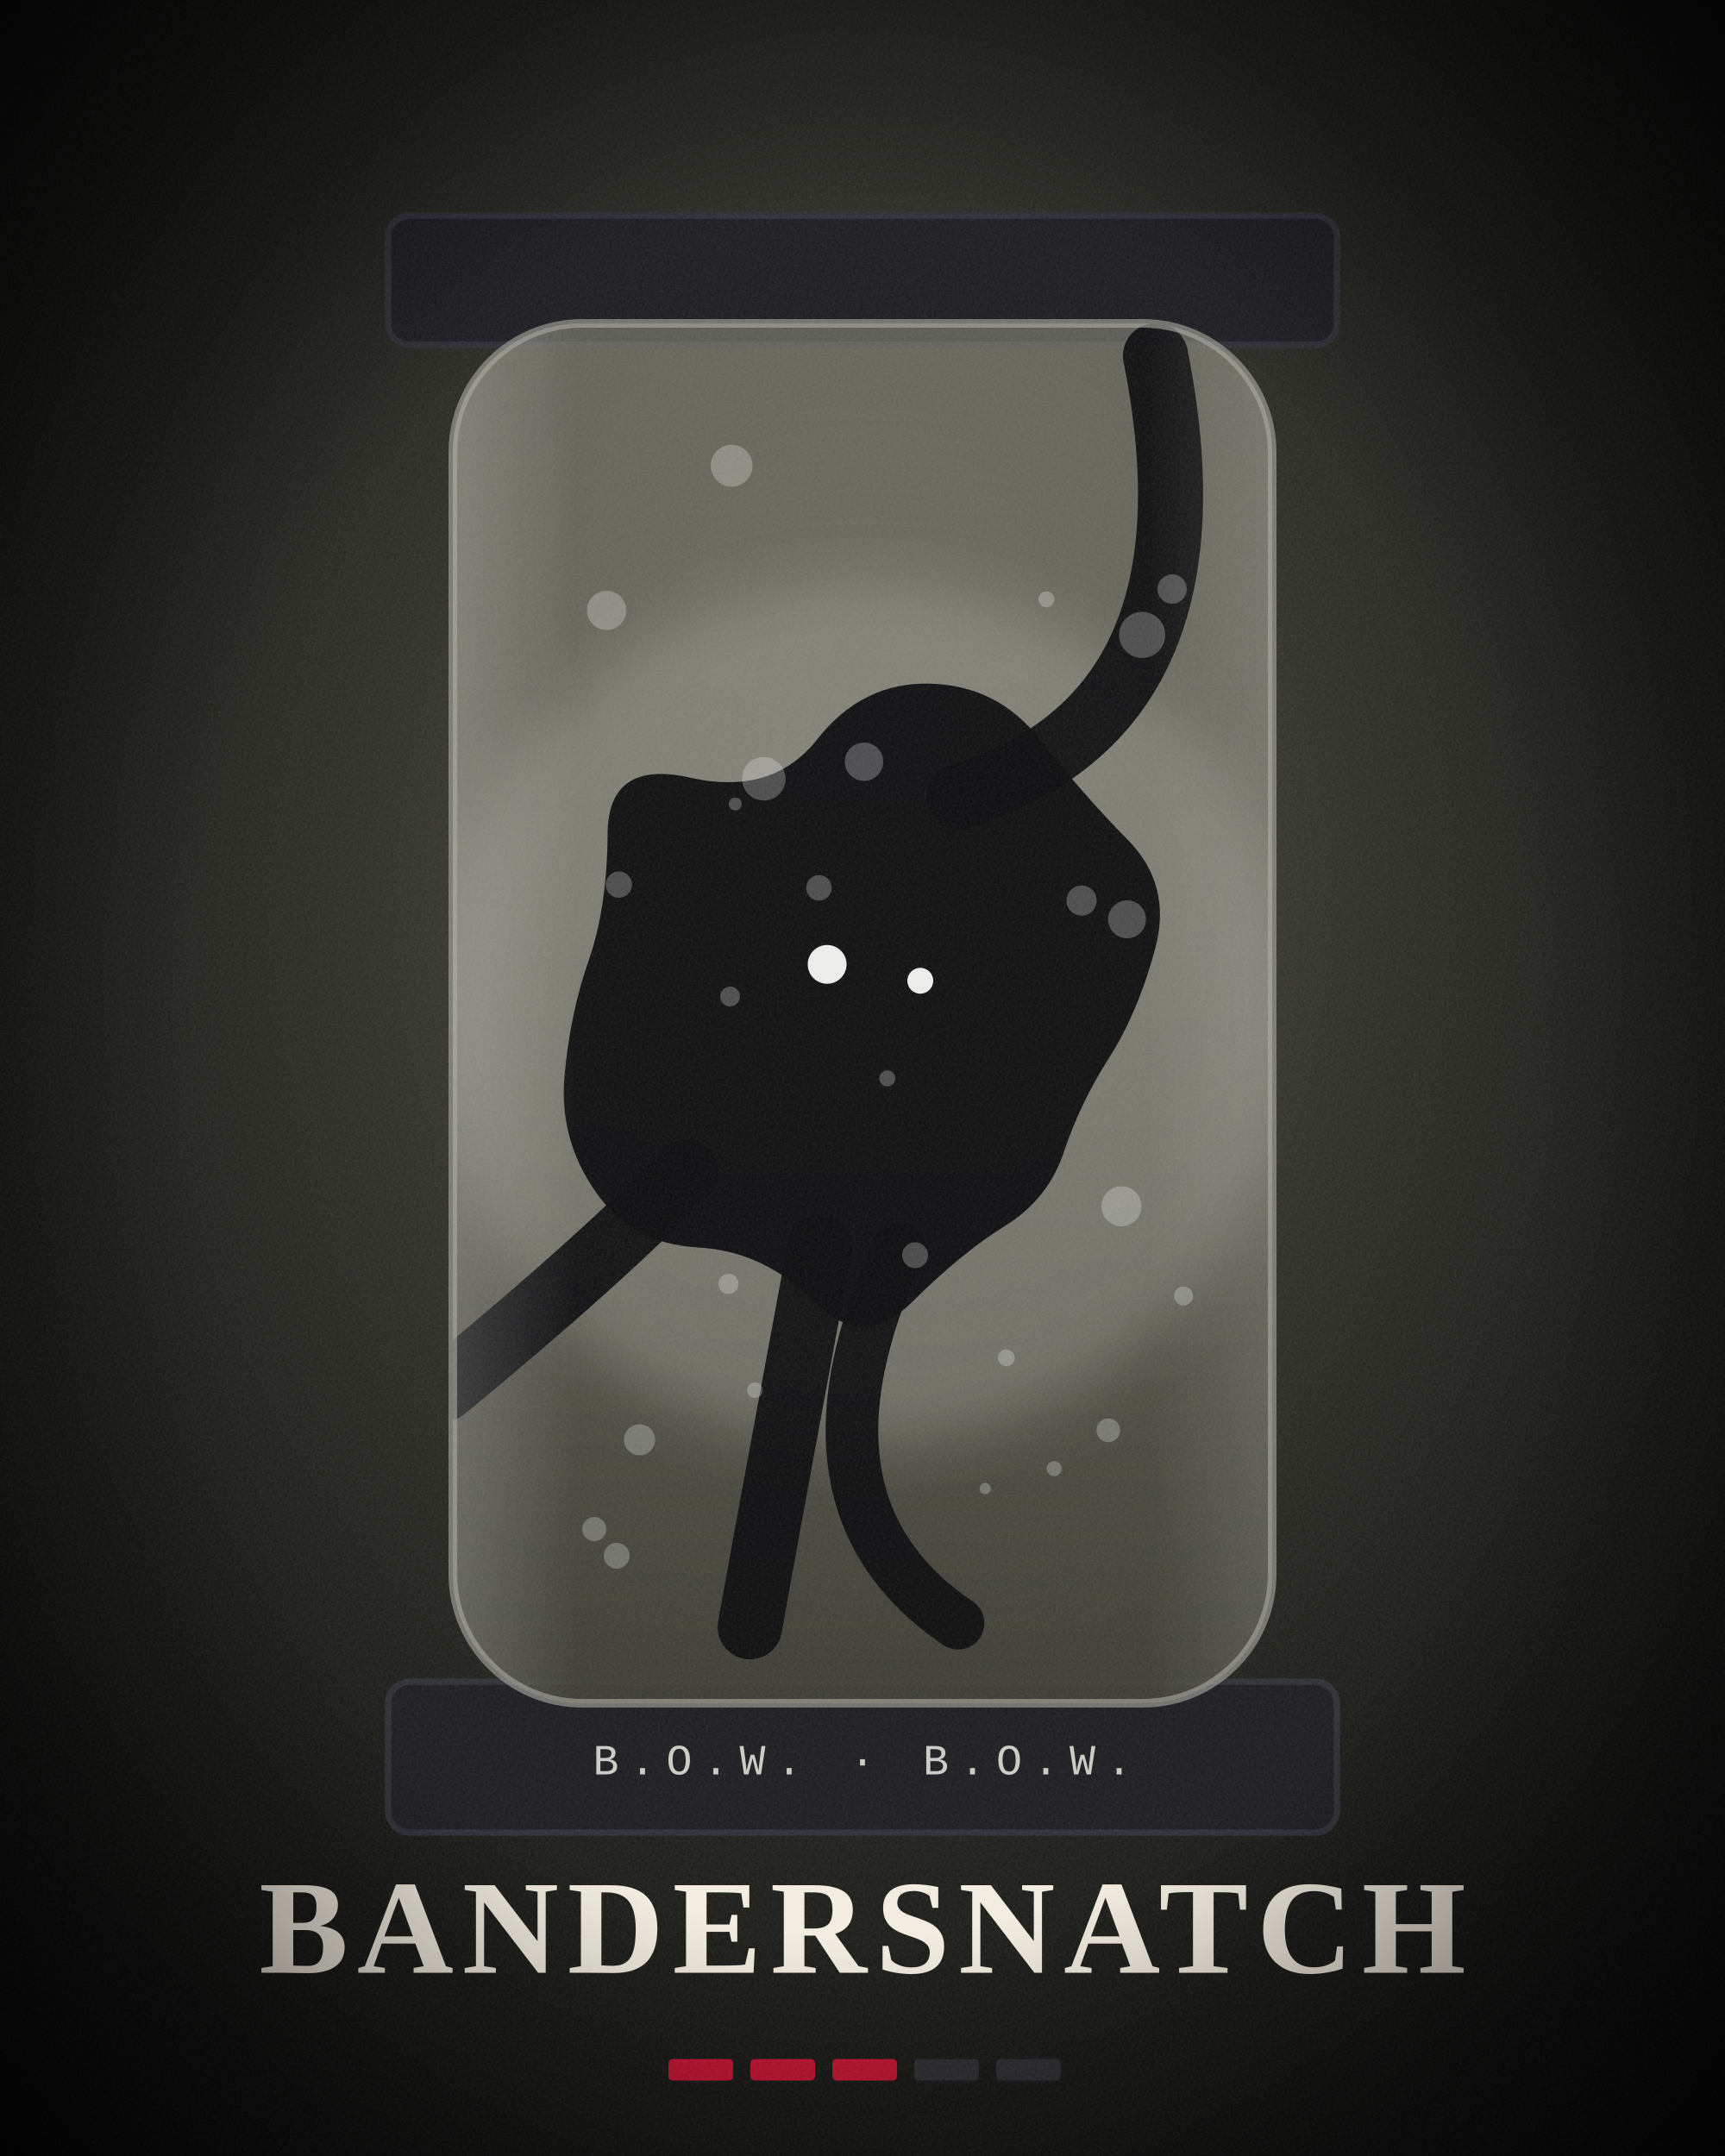
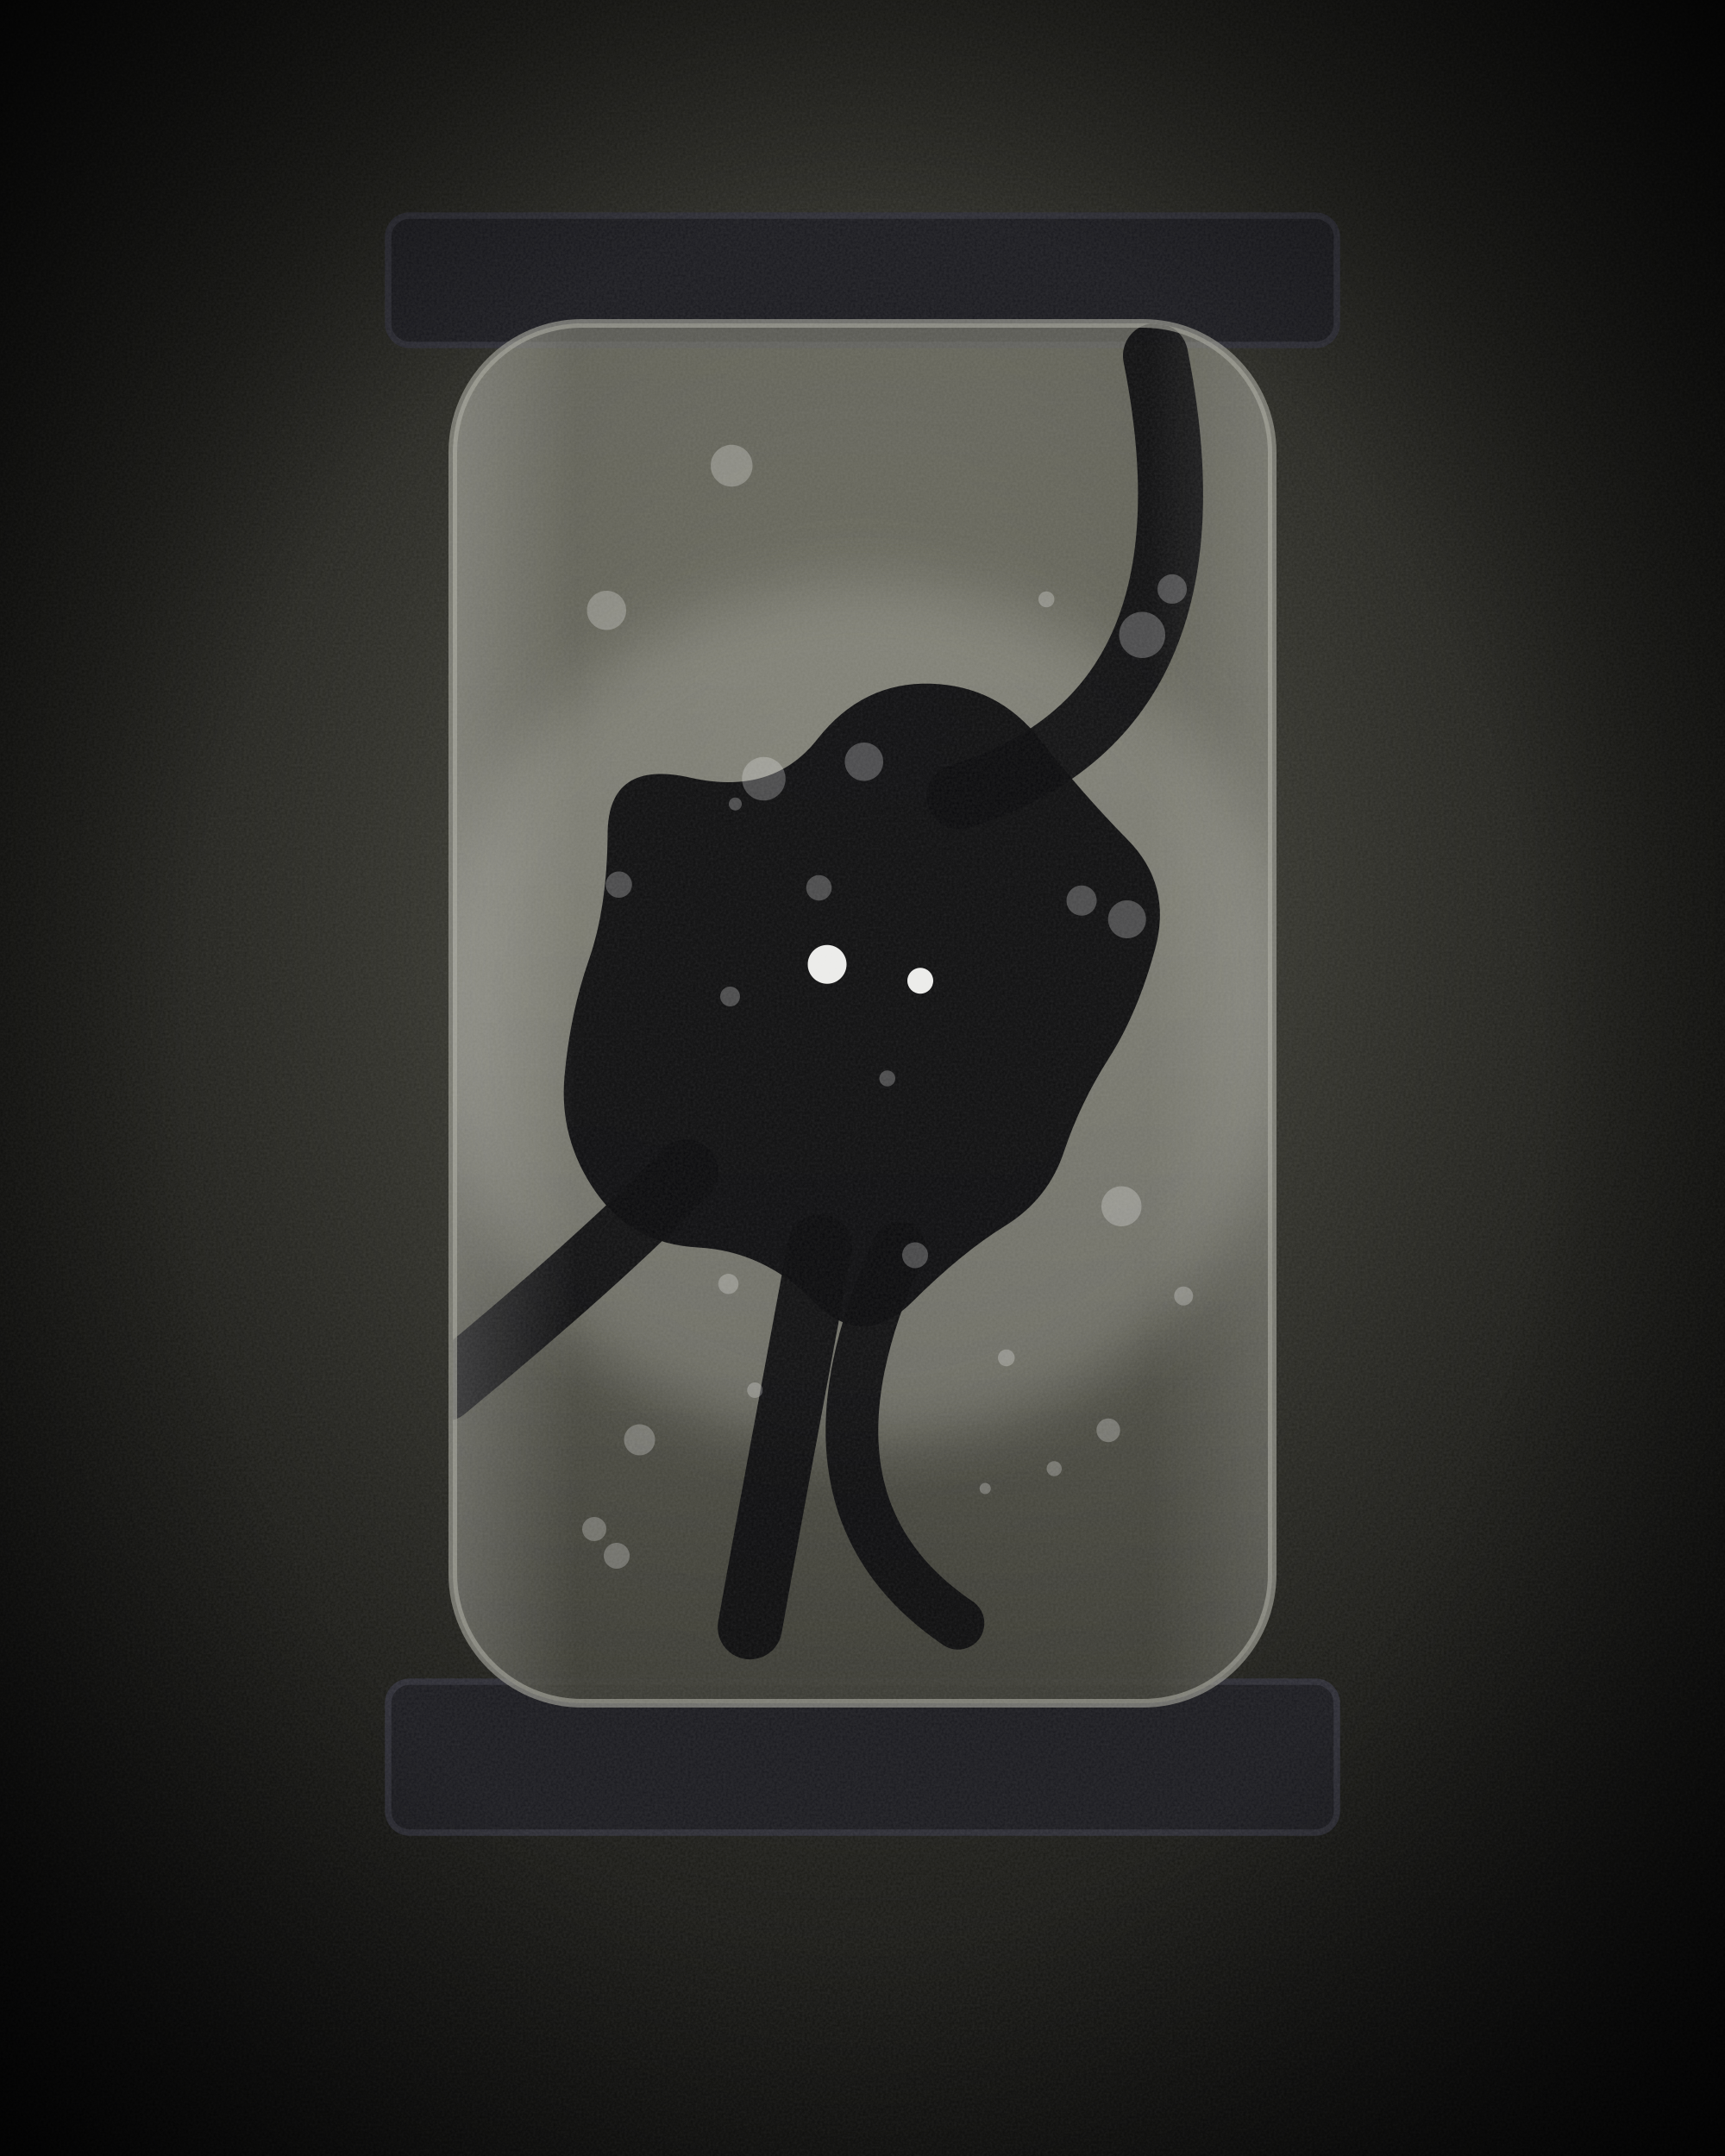
<svg xmlns="http://www.w3.org/2000/svg" viewBox="0 0 800 1000" width="800" height="1000" role="img" aria-label="Bandersnatch">
  <defs>
    <radialGradient id="fondo" cx="50%" cy="42%" r="75%">
      <stop offset="0" stop-color="#4f4f45" />
      <stop offset=".6" stop-color="#1b1b17" />
      <stop offset="1" stop-color="#050506" />
    </radialGradient>
    <radialGradient id="vineta" cx="50%" cy="50%" r="72%">
      <stop offset=".55" stop-color="#000" stop-opacity="0" />
      <stop offset="1" stop-color="#000" stop-opacity=".85" />
    </radialGradient>
    <filter id="grano" x="0" y="0" width="100%" height="100%">
      <feTurbulence type="fractalNoise" baseFrequency=".85" numOctaves="2" seed="0" />
      <feColorMatrix values="0 0 0 0 1  0 0 0 0 1  0 0 0 0 1  0 0 0 .09 0" />
    </filter>
    <filter id="brillo">
      <feGaussianBlur stdDeviation="14" />
    </filter>
    <linearGradient id="liquido" x1="0" y1="0" x2="0" y2="1">
      <stop offset="0" stop-color="#8e8e80" stop-opacity=".55" />
      <stop offset="1" stop-color="#3d3d35" stop-opacity=".9" />
    </linearGradient>
    <linearGradient id="vidrio" x1="0" y1="0" x2="1" y2="0">
      <stop offset="0" stop-color="#fff" stop-opacity=".18" />
      <stop offset=".15" stop-color="#fff" stop-opacity="0" />
      <stop offset=".85" stop-color="#fff" stop-opacity="0" />
      <stop offset="1" stop-color="#fff" stop-opacity=".12" />
    </linearGradient>
    <clipPath id="tanque">
      <rect x="210" y="150" width="380" height="640" rx="60" />
    </clipPath>
  </defs>
  <rect width="800" height="1000" fill="url(#fondo)" />
  <rect x="180" y="100" width="440" height="60" rx="10" fill="#1a1a1f" stroke="#2c2c34" stroke-width="3" />
  <rect x="180" y="780" width="440" height="70" rx="10" fill="#1a1a1f" stroke="#2c2c34" stroke-width="3" />
  <g clip-path="url(#tanque)">
    <rect x="210" y="150" width="380" height="640" fill="url(#liquido)" />
    <circle cx="400" cy="470" r="200" fill="#afafa6" opacity=".35" filter="url(#brillo)" />
    <g stroke="#08080a" fill="none" stroke-linecap="round" opacity=".92">
      <path d="M318.2 543.5 Q279.5 583.7 206 644.3" stroke-width="29.9" />
      <path d="M380.2 578.2 Q354.7 715.5 347.8 754.7" stroke-width="29.9" />
      <path d="M417 578.7 Q362.3 697.4 444.3 752.9" stroke-width="24.4" />
      <path d="M444.8 369.5 Q569 331.3 535.9 165" stroke-width="30.2" />
    </g>
    <path d="M514.2 490.9 Q500.9 511.8 493.5 534 Q486.2 556.2 466.1 568.6 Q446 581 423 603.9 Q400 626.7 377.2 603.5 Q354.3 580.3 323.7 578.6 Q293 577 276.1 552.6 Q259.2 528.3 261.8 499.2 Q264.4 470 273 445.5 Q281.6 421 281.8 386.5 Q282.1 352.1 320.2 360.7 Q358.3 369.3 379.1 342.8 Q400 316.2 431.5 317.1 Q462.9 318 482.4 343.1 Q501.9 368.1 522.8 389.3 Q543.8 410.4 535.7 440.2 Q527.6 470 514.2 490.9Z" fill="#08080a" opacity=".95" />
    <circle cx="383.6" cy="447.3" r="9" fill="#ebebe9" />
    <circle cx="426.8" cy="454.9" r="6" fill="#ebebe9" />
    <g fill="#fff" opacity=".25">
      <circle cx="456.9" cy="690.4" r="2.6" />
      <circle cx="485.3" cy="278" r="3.7" />
      <circle cx="337.8" cy="595.5" r="4.7" />
      <circle cx="522.7" cy="426.4" r="8.8" />
      <circle cx="424.4" cy="582.2" r="6" />
      <circle cx="466.7" cy="629.8" r="3.9" />
      <circle cx="501.6" cy="417.7" r="7" />
      <circle cx="339.3" cy="216" r="9.7" />
      <circle cx="543.6" cy="273.2" r="6.8" />
      <circle cx="286" cy="721.6" r="6" />
      <circle cx="379.8" cy="411.8" r="5.9" />
      <circle cx="338.6" cy="462.2" r="4.6" />
      <circle cx="281.3" cy="283.1" r="9.1" />
      <circle cx="354.2" cy="361.2" r="10.1" />
      <circle cx="514" cy="663.4" r="5.5" />
      <circle cx="411.5" cy="500.2" r="3.7" />
      <circle cx="275.6" cy="709.2" r="5.6" />
      <circle cx="400.7" cy="353.3" r="8.9" />
      <circle cx="520.1" cy="559.5" r="9.3" />
      <circle cx="287" cy="410.3" r="6.1" />
      <circle cx="529.7" cy="294.5" r="10.7" />
      <circle cx="488.9" cy="681.2" r="3.5" />
      <circle cx="341" cy="372.9" r="3" />
      <circle cx="548.9" cy="601.1" r="4.4" />
      <circle cx="296.6" cy="667.8" r="7.2" />
      <circle cx="350.1" cy="644.8" r="3.6" />
    </g>
    <rect x="210" y="150" width="380" height="640" fill="url(#vidrio)" />
  </g>
  <rect x="210" y="150" width="380" height="640" rx="60" fill="none" stroke="#a9a99e" stroke-width="4" opacity=".6" />
-   <text x="400" y="823" text-anchor="middle" font-family="'Share Tech Mono', Consolas, 'Courier New', monospace" font-size="20" letter-spacing="5" fill="#cacac3">B.O.W. · B.O.W.</text>
-   <text x="400" y="915" text-anchor="middle" font-family="Cinzel, 'Trajan Pro', Georgia, 'Times New Roman', serif" font-size="62" font-weight="900" letter-spacing="4" fill="#f2ecdf">BANDERSNATCH</text>
-   <rect x="310" y="955" width="30" height="10" rx="2" fill="#c8102e" />
-   <rect x="348" y="955" width="30" height="10" rx="2" fill="#c8102e" />
-   <rect x="386" y="955" width="30" height="10" rx="2" fill="#c8102e" />
-   <rect x="424" y="955" width="30" height="10" rx="2" fill="#2a2a30" />
-   <rect x="462" y="955" width="30" height="10" rx="2" fill="#2a2a30" />
  <rect width="800" height="1000" filter="url(#grano)" />
  <rect width="800" height="1000" fill="url(#vineta)" />
</svg>
